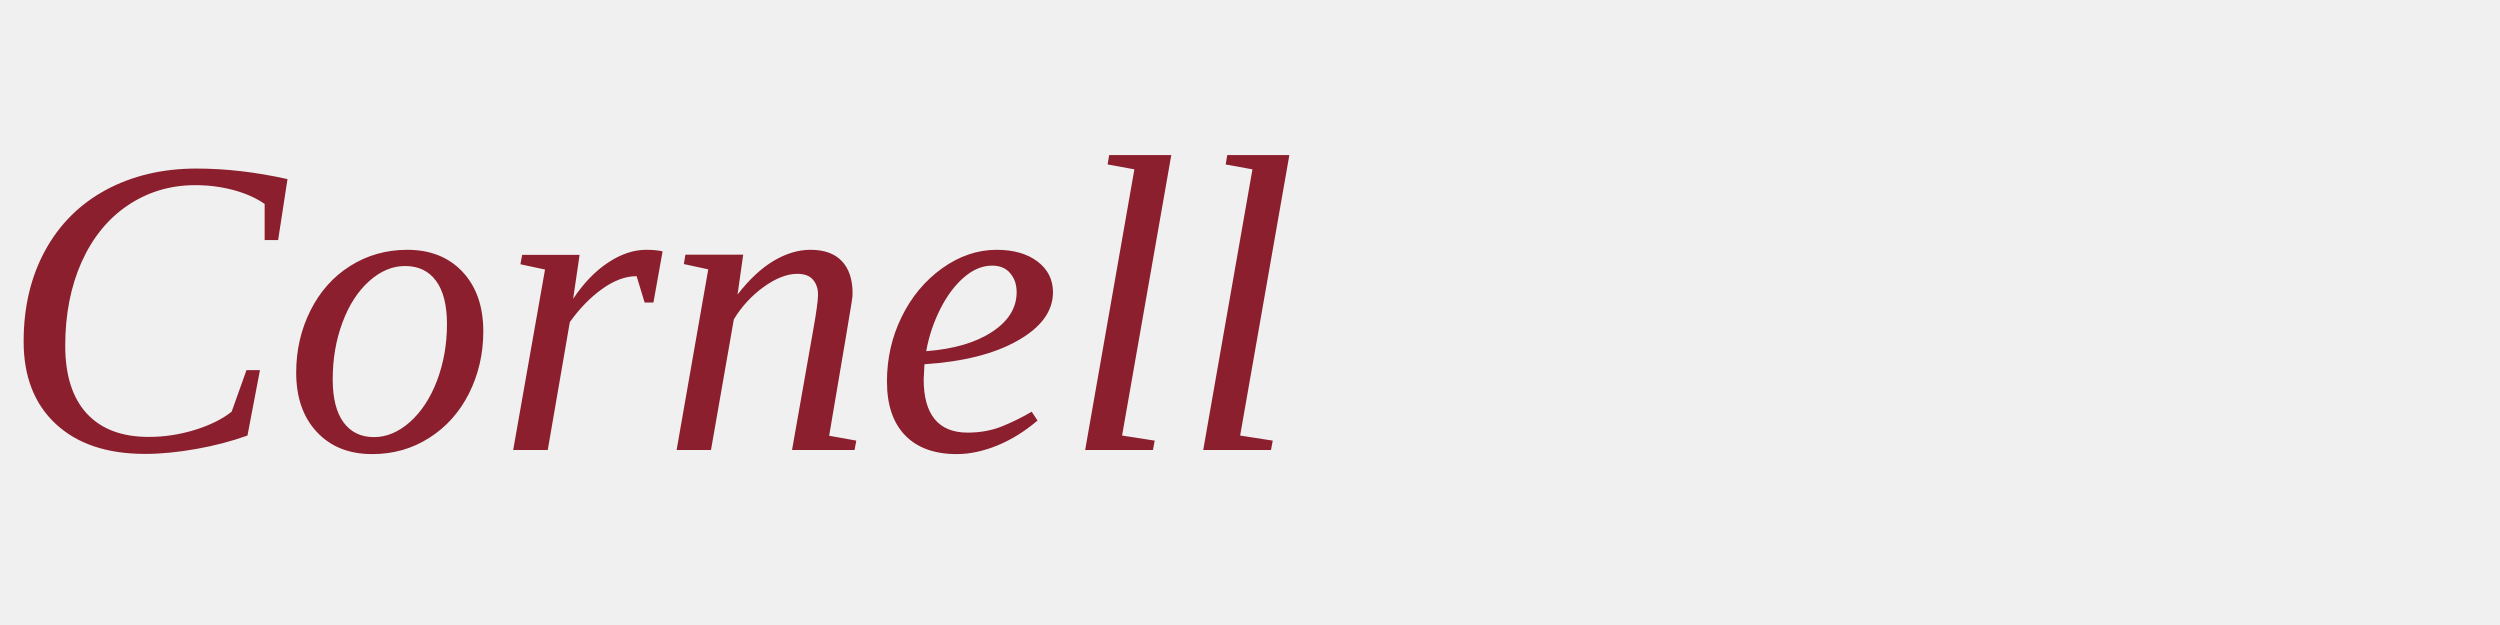
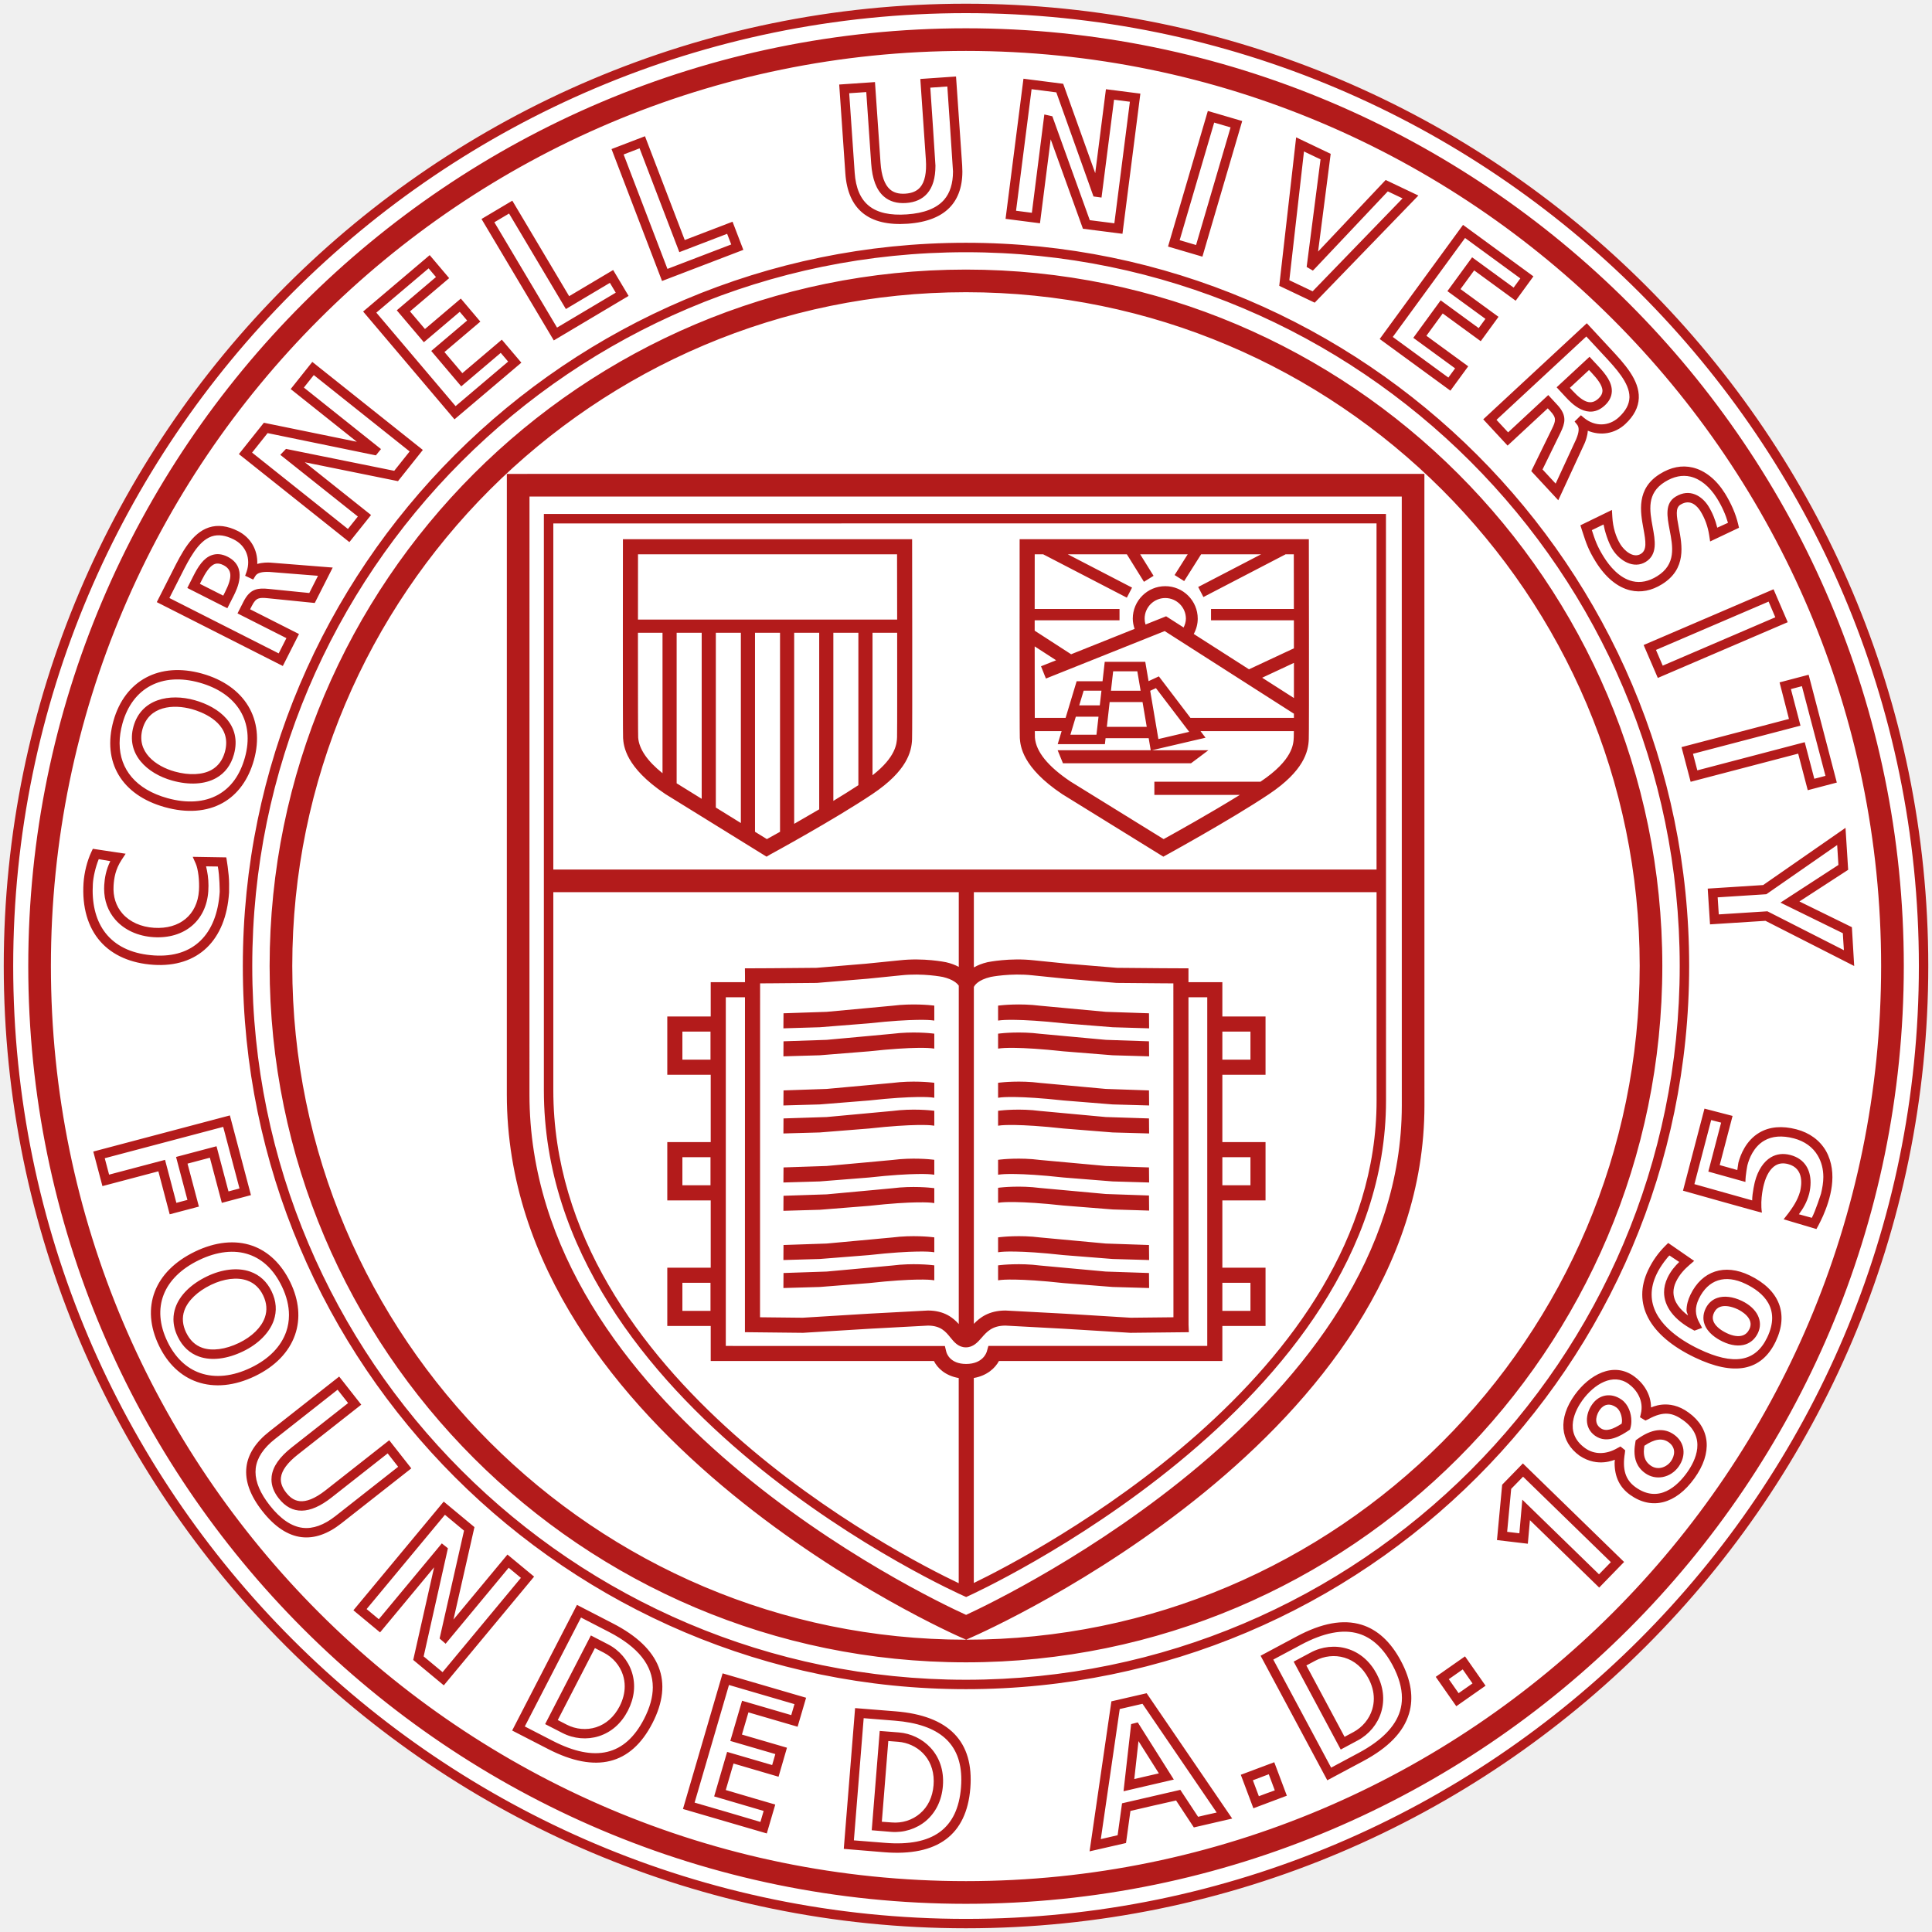
- <svg xmlns="http://www.w3.org/2000/svg" viewBox="0 0 200 50" role="img" aria-label="Cornell">
-   <text x="0" y="36" font-family="'Iowan Old Style', 'Times New Roman', Georgia, serif" font-size="34" font-style="italic" fill="#8b1f2d">Cornell</text>
+ <svg xmlns="http://www.w3.org/2000/svg" width="99" height="99" viewBox="0 0 1090 1090">
+   <circle cx="545" cy="545" r="540" fill="#fff" />
+   <path fill="#b31b1b" d="m738.43 304.22h-163.17s-.10 109.33.10 112.22c.34 4.32 1.25 16.42 23.88 31.57l57.1 35.31s38.11-20.86 59.66-35.31c19.58-13.13 22.16-23.97 22.39-30.98.24-3.4.04-112.81.04-112.81m-67.5 108.67c-4.8 1.13-13.87 3.25-17.39 4.07-.54-3.23-2.61-15.39-4.62-27.23 1.39-.65 2.01-.93 3.24-1.5 2.03 2.66 15.09 19.83 18.77 24.66zm-17.12-31.29s-3.88 1.8-5.81 2.69c-.47-2.74-1.86-10.89-1.86-10.89h-22.87s-.92 8.11-1.24 10.95h-14.61l-6.23 20.67h-17.39c-.03-9.51-.05-24.17-.05-40.34l12.09 7.83-8.52 3.39 2.77 6.92s63.64-25.43 67.01-26.78c3.09 1.97 72.82 46.57 72.82 46.57l.08-.12v2.53h-58.37l-17.82-23.42zm-9.21 14.49c.79 4.66 1.63 9.59 2.37 13.98h-22.51c.48-4.19 1.04-9.17 1.59-13.98h18.55zm-17.82-6.39c.61-5.37 1.1-9.7 1.24-10.97h13.63c.20 1.16.94 5.48 1.87 10.97h-16.74zm-17.9 8.25c1.17-3.85 2.15-7.13 2.5-8.27h10.04c-.32 2.8-.64 5.61-.94 8.27h-11.6zm10.88 6.39c-.56 4.92-1 8.76-1.16 10.19h-14.71c.61-2.02 1.81-5.99 3.07-10.19h12.8zm26.02-55.31c0-6.41 5.22-11.63 11.64-11.63s11.64 5.22 11.64 11.63c0 1.77-.53 3.43-1.28 4.99l-9.88-6.32-11.62 4.64c-.32-1.07-.50-2.17-.50-3.31zm84.23 44.79-17.92-11.46 17.92-8.37v19.83zm-141.44-81.08 47.17 24.45 2.94-5.67-36.23-18.78h33.31l9.64 15.5 5.42-3.37-7.54-12.13h26.8l-7.39 11.69 5.4 3.41 9.55-15.1h33.82l-35.46 18.43 2.94 5.67 46.36-24.1h4.64c.01 9.66.03 20.24.04 30.84h-46.74v6.38h46.75c.01 5.36.01 10.66.01 15.81l-25.34 11.84-31.16-19.93c1.43-2.65 2.24-5.59 2.24-8.65 0-10.1-8.22-18.32-18.32-18.32s-18.33 8.22-18.33 18.32c0 1.99.41 3.91 1.03 5.77l-35.81 14.32-20.56-13.3v-5.86h47.86v-6.38h-47.86c0-10.6.01-21.15.02-30.84h4.8zm122.69 128.2c-.04.03-.09.06-.13.09h-59.86v7.45h48.21c-16.99 10.52-36.67 21.46-42.98 24.93-3.74-2.31-52.52-32.47-52.52-32.47-12.73-8.53-19.5-16.87-20.1-24.8-.02-.37-.04-1.65-.05-3.66h15.12l-2.22 7.37h26.63s.14-1.28.38-3.39h24.32c.65 3.8 1.08 6.38 1.16 6.8h-52.52l3 7.37h72.24c.15-.05 9.82-7.37 9.82-7.37h-31.81l30.19-7.05-2.84-3.73h52.67c-.01 1.85-.03 3.05-.05 3.38-.14 3.85-.44 12.86-18.66 25.08zm-196.66-136.72h-163.16s-.12 109.33.09 112.23c.33 4.31 1.25 16.41 23.88 31.56l57.07 35.31 2.08-1.24c.36-.19 36.06-19.62 57.61-34.07 19.56-13.1 22.15-23.94 22.4-30.96.23-3.5.03-112.83.03-112.83m-8.5 8.52c.02 11.48.04 24.25.06 36.81h-146.23c0-12.57.01-25.3.02-36.81h146.15zm-21.82 130.25c-4.4 2.88-9.18 5.86-14.12 8.86v-94.85h14.12v85.99zm-22.1-85.99v99.61c-4.96 2.92-9.78 5.71-14.12 8.18v-107.79h14.12zm-80.43 0h14.13v93.68c-6.36-3.94-11.63-7.2-14.13-8.75v-84.93zm22.11 0h14.12v107.34c-4.41-2.72-9.31-5.75-14.12-8.74v-98.6zm-43.81 59.14c-.10-1.79-.13-24.32-.13-51.05v-8.09h13.86v79.24c-8.58-6.89-13.24-13.64-13.73-20.1zm72.61 57.27c-.73-.45-3.23-1.99-6.7-4.14v-112.27h14.12v112.29c-3.13 1.75-5.8 3.23-7.42 4.12zm73.44-57.53c-.13 3.46-.52 11.13-13.84 21.51v-80.39h13.9c.02 10.6.02 20.84.02 29.73 0 16.29-.02 28-.08 29.15zm294.12-305.56-18.45-8.78s-29.96 31.73-38.13 40.39c1.52-11.79 7.11-55.14 7.11-55.14l-19.49-9.3-9.53 83.76 20 9.51 58.49-60.44m-72.8 47.78c.38-3.4 7.51-66.124 8.26-72.64 3.32 1.59 7.37 3.509 9.34 4.454-.37 2.859-7.83 60.686-7.83 60.686l3.51 2.07 1.42-1.44s38.38-40.63 40.86-43.26c1.88.89 5.21 2.48 8.32 3.96-4.53 4.68-48.34 49.94-50.74 52.42-2.43-1.16-10.72-5.1-13.14-6.25zm177.99 70.63c2.52-2.34 3.85-4.98 3.95-7.87.19-5.1-3.46-9.76-7.43-14.04l-5.15-5.53-18.56 17.22 5.14 5.54c3.1 3.34 12.53 13.48 22.05 4.68zm-8.91-19.97c.77.83 1.56 1.66 1.56 1.66 2.98 3.22 6.02 6.92 6.02 10.07v.17c-.06 1.46-.79 2.83-2.26 4.19-4.07 3.76-8.16 2.53-14.59-4.39 0 0-.77-.84-1.54-1.66 2.48-2.3 8.34-7.75 10.81-10.04zm-78.2 11.65 10.04-13.74s-20.06-14.65-23.59-17.23c2.03-2.78 7.17-9.82 9.2-12.6 3.46 2.52 21.46 15.66 21.46 15.66l10.02-13.75s-17.98-13.13-21.44-15.65c1.9-2.61 5.81-7.94 7.71-10.55 3.52 2.58 23.42 17.11 23.42 17.11l10.01-13.74-39.72-29.04-47.01 64.38 39.9 29.15zm8.26-86.14c3.53 2.58 27.67 20.22 31.19 22.8-1.32 1.82-2.46 3.38-3.79 5.19-3.52-2.57-23.42-17.09-23.42-17.09l-13.94 19.08s17.99 13.13 21.45 15.65c-1.32 1.82-2.47 3.39-3.8 5.21-3.46-2.53-21.45-15.67-21.45-15.67l-15.44 21.16s20.05 14.64 23.58 17.22c-1.32 1.82-2.47 3.39-3.8 5.2-3.53-2.58-27.82-20.33-31.36-22.92 2.8-3.82 37.98-52 40.78-55.83zm136.9 367.07 1.3 20.17s29.9-1.92 31.28-2c1.26.64 50.06 25.49 50.06 25.49l-1.3-21.9s-23.3-11.4-29.6-14.51c5.9-3.84 27.5-17.86 27.5-17.86l-1.5-23.68s-45.29 31.46-46.46 32.28c-1.4.10-31.28 2.01-31.28 2.01zm33.08 3.17s33.56-23.32 39.96-27.76c.3 4.41.6 9.43.7 11.24-2.4 1.54-32.7 21.25-32.7 21.25s32.6 16.01 35.2 17.26c.1 1.68.3 5.6.6 9.59-6.9-3.5-43.16-21.95-43.16-21.95l-27.44 1.75-.62-9.62 27.46-1.76zm-82.31-197.35c-2.66-4.32-4.25-9.68-4.58-15.48l-.23-3.97-17.79 8.66 1.19 3.7c2.06 6.33 3.29 10.14 7.43 16.8 5.51 8.89 12.3 14.5 19.61 16.21 5.91 1.38 11.93.20 17.86-3.49 13.88-8.63 11.32-21.98 9.44-31.74-1.33-6.95-2.01-11.3.90-13.1 5.67-3.52 9.51.79 11.32 3.66 2.48 3.99 4.18 8.68 4.91 13.55l.53 3.52 16.29-7.73-.49-2.09c-1.35-5.72-3.87-11.54-7.45-17.32-4.84-7.78-11.32-12.96-18.26-14.58-6.05-1.42-12.25-.21-18.41 3.63-13.43 8.34-11.04 21.37-9.3 30.89 1.37 7.4 2.02 12.04-1.46 14.21-4.31 2.66-9.34-1.87-11.51-5.33zm14.29 9.83c6.73-4.19 5.28-12.06 3.88-19.67-1.71-9.34-3.48-19 6.89-25.44 4.93-3.06 9.77-4.06 14.42-2.98 5.56 1.31 10.88 5.65 14.96 12.23 2.89 4.65 4.92 9.27 6.23 13.83-2.05.97-3.83 1.69-6.06 2.75-1.03-4.33-2.71-8.45-4.96-12.09-3.51-5.62-10.49-10.4-18.61-5.36-6.14 3.81-4.7 11.32-3.31 18.59 1.85 9.61 3.76 19.53-7.04 26.24-4.7 2.93-9.36 3.89-13.85 2.84-7.48-1.75-13.01-8.5-16.33-13.84-3.64-5.86-4.81-9.31-6.65-14.99 1.97-.95 3.94-1.91 6.6-3.2.66 3.65 2.53 9.96 5.05 14.04 4.06 6.54 12.03 11.22 18.78 7.05zm-227.69-248.71-19.39-5.68-22.46 76.5 19.4 5.7 22.45-76.52zm-35.29 67.23c1.34-4.54 18.15-61.8 19.48-66.35 2.7.79 6.55 1.93 9.25 2.71-1.33 4.55-18.14 61.81-19.47 66.36-2.7-.79-6.56-1.93-9.26-2.72zm343.76 270.11c-4.6 1.23-60.61 15.89-60.61 15.89l5.14 19.56 60.67-15.88c1 3.93 5.4 20.63 5.4 20.63l16.4-4.31-15.9-60.83-16.4 4.31s4.3 16.71 5.3 20.63zm7.3-18.49c1.2 4.44 12.1 46.17 13.3 50.6-2.2.57-4.1 1.07-6.3 1.64-1-3.93-5.4-20.64-5.4-20.64l-60.6 15.89c-.71-2.72-1.73-6.61-2.45-9.34 4.69-1.22 60.65-15.88 60.65-15.88s-4.4-16.71-5.4-20.63c2.2-.57 4.1-1.06 6.2-1.64zm-81.29-4.65 73.29-31.45-8-18.57-73.29 31.45 8 18.57zm66.29-34.22c-4.33 1.87-59.17 25.41-63.52 27.28-1.11-2.58-2.7-6.27-3.81-8.86 4.35-1.86 59.19-25.41 63.55-27.27 1.11 2.58 2.68 6.27 3.78 8.85zm-646.96-181.31-8.71-14.61s-21.07 12.53-24.83 14.76c-2.48-4.17-32.06-53.88-32.06-53.88l-17.38 10.33 40.78 68.51 42.2-25.11zm-67.44-46.48c2.48 4.17 32.06 53.88 32.06 53.88s21.08-12.54 24.83-14.77c1.16 1.93 2.15 3.6 3.3 5.54-3.76 2.23-29.36 17.47-33.12 19.7-2.42-4.08-32.93-55.35-35.36-59.42 2.41-1.44 5.87-3.49 8.29-4.93zm563.36 130.93s19.41-18.02 22.66-21.03c.72.78 1.46 1.58 1.46 1.58 1.8 1.95 2.6 3.32 2.6 4.89 0 1.34-.58 2.84-1.62 4.95 0 .01-11.74 24.01-11.74 24.01l15.23 16.43 14.86-32.14c.55-1.3 1.63-4.08 1.8-7.09 7.12 2.98 15.17 1.81 21.14-3.74 4.87-4.53 7.44-9.48 7.63-14.71.38-10.2-8.22-19.44-15.81-27.6l-13.52-14.58-58.43 54.21 13.74 14.82zm44.41-61.56c2.51 2.71 9.93 10.71 9.93 10.71 6.76 7.27 14.41 15.49 14.41 23.38 0 .14-.01.29-.01.44-.14 3.82-2.08 7.43-5.95 11.02-5.65 5.25-13.54 5.4-19.64.39l-1.78-1.5-3.57 3.53 1.44 1.79c1.3 1.63 1.1 4.29-.62 8.34.03-.05-8.01 17.32-11.51 24.9-2.68-2.88-5.97-6.42-7.4-7.98 1.36-2.8 10.13-20.74 10.13-20.74 1.35-2.74 2.19-5.08 2.19-7.37 0-2.69-1.16-5.31-4.03-8.39l-5.06-5.47s-19.42 18.03-22.65 21.04c-1.92-2.06-4.65-5-6.56-7.06 3.47-3.23 47.2-43.8 50.68-47.03zm-766.54 124.27c-3.07-1.55-6.01-1.88-8.76-.97-4.85 1.59-7.95 6.62-10.59 11.84l-3.4 6.74 22.58 11.44 3.42-6.73c2.05-4.07 8.3-16.43-3.25-22.32zm-15.66 15.28c.51-1 1.03-2.03 1.03-2.03 1.98-3.91 4.4-8.05 7.35-9.14.06-.03.11-.04.17-.06 1.39-.45 2.92-.23 4.71.67 4.93 2.51 5.2 6.77.93 15.2 0 0-.52 1.02-1.02 2.02-3.01-1.52-10.15-5.13-13.17-6.66zm55.92 28.32s-23.62-11.96-27.58-13.96c.49-.96.98-1.93.98-1.93 1.2-2.36 2.22-3.58 3.69-4.13 1.26-.46 2.86-.43 5.21-.19l26.59 2.69 10.13-19.98-35.31-2.8c-1.4-.07-4.38-.11-7.26.77.32-7.72-3.56-14.86-10.83-18.54-5.94-3-11.47-3.69-16.45-2.06-9.7 3.18-15.39 14.45-20.411 24.4l-8.992 17.73 71.103 36.03 9.13-18.03zm-73.124-20.32c1.672-3.29 6.604-13.02 6.604-13.02 4.48-8.87 9.54-18.89 16.93-21.62.14-.06.28-.10.42-.15 3.64-1.19 7.69-.62 12.39 1.76 6.89 3.48 9.77 10.83 7.18 18.29l-.79 2.19 4.55 2.13 1.19-1.98c1.07-1.78 3.63-2.51 8.03-2.31-.06 0 19.02 1.52 27.34 2.17-1.77 3.52-3.95 7.83-4.92 9.71-3.09-.31-22.97-2.31-22.97-2.31-3.03-.32-5.52-.30-7.66.50-2.53.93-4.58 2.93-6.48 6.68l-3.38 6.64s23.64 11.97 27.59 13.96c-1.27 2.52-3.08 6.09-4.36 8.6-4.22-2.13-57.433-29.1-61.664-31.24zm198.57-132.78-11.02-12.98s-18.93 16.06-22.27 18.9c-2.24-2.64-7.87-9.28-10.1-11.91 3.27-2.78 20.25-17.17 20.25-17.17l-11-13s-16.98 14.4-20.24 17.18c-2.09-2.45-6.36-7.49-8.45-9.95 3.33-2.83 22.11-18.76 22.11-18.76l-10.99-12.98-37.55 31.82 51.54 60.82 37.72-31.97zm-52.32-53.21c1.45 1.72 2.7 3.19 4.15 4.9-3.33 2.83-22.11 18.77-22.11 18.77l15.28 18.01s16.97-14.4 20.24-17.17c1.46 1.72 2.72 3.21 4.17 4.93-3.27 2.76-20.25 17.16-20.25 17.16l16.93 19.98s18.95-16.07 22.28-18.9c1.46 1.72 2.72 3.2 4.18 4.92-3.34 2.83-26.31 22.3-29.65 25.13-3.06-3.62-41.65-49.13-44.72-52.75 3.34-2.83 26.16-22.16 29.5-24.98zm270.18-25.17c11.2-.77 19.49-4.14 24.62-10.04 4.8-5.51 6.89-13.23 6.22-22.948l-3.46-50.082-20.15 1.39 3.13 45.512c.50 7.336-.59 12.598-3.24 15.638-1.86 2.14-4.57 3.3-8.28 3.56-3.72.25-6.57-.53-8.72-2.4-3.04-2.65-4.84-7.716-5.34-15.044l-3.13-45.506-20.18 1.38 3.46 50.087c1.4 20.383 13.2 29.953 35.07 28.453zm-23.26-74.28c.32 4.64 2.76 40.23 2.76 40.23.62 8.91 2.95 15.01 7.15 18.67 3.22 2.8 7.44 4.04 12.55 3.68 5.11-.35 9.11-2.15 11.91-5.35 3.12-3.58 4.66-8.75 4.66-15.727 0-1.195-2.9-43.993-2.9-43.993l9.6-.660s3.2 46.895 3.2 47.895c0 6.795-1.69 12.175-5.04 16.025-4.17 4.79-11.23 7.57-20.99 8.24-18.89 1.3-28.24-6.19-29.44-23.542 0 0-2.42-35.038-3.09-44.818 2.8-.190 6.83-.460 9.63-.650zm-391.63 388.42c9.621 2.69 18.451 2.18 24.861-1.43 4.95-2.78 8.31-7.25 10-13.28 4.66-16.72-8.4-26.79-22.19-30.64-14.003-3.91-30.085-.84-34.468 14.82-4.363 15.67 7.805 26.62 21.797 30.53zm-16.699-29.1c3.625-12.99 17.32-14.13 27.95-11.16 4.87 1.37 19.26 6.46 19.26 18.99 0 1.59-.23 3.3-.74 5.14-1.3 4.63-3.82 8.02-7.5 10.1-5.11 2.87-12.71 3.21-20.845.94-10.625-2.97-21.746-11.04-18.125-24.01zm332.88-286.18s-22.9 8.77-26.97 10.33c-1.74-4.53-22.43-58.56-22.43-58.56l-18.88 7.24 28.5 74.43 45.87-17.56-6.09-15.88zm-36.73 26.62c-1.7-4.43-23.03-60.144-24.72-64.56 2.62-1.01 6.38-2.45 9-3.46 1.74 4.532 22.43 58.57 22.43 58.57s22.9-8.79 26.97-10.35c.81 2.1 1.5 3.91 2.31 6.01-4.09 1.56-31.91 12.23-35.99 13.79zm266.82-98.89-19.43-2.48s-4.28 33.58-6.04 47.347c-4.91-13.707-18.07-50.417-18.07-50.417l-22.42-2.86-10.1 79.06 19.42 2.5s4.29-33.63 6.04-47.38c4.93 13.656 18.19 50.46 18.19 50.46l22.31 2.85 10.1-79.08zm-28.54 71.4c-1.04-2.89-21.12-58.62-21.12-58.62l-4.53-1.01s-6.42 50.7-7.03 55.46c-2.69-.34-6.23-.80-8.92-1.15.60-4.69 8.16-63.88 8.76-68.58 3.44.44 11.71 1.5 13.96 1.79 1.04 2.89 20.97 58.73 20.97 58.73l4.53.62s6.46-50.44 7.07-55.2c2.69.34 6.24.79 8.93 1.14-.60 4.69-8.16 63.88-8.76 68.58-3.43-.43-11.61-1.48-13.86-1.76zm-438.64 79.96-12.2 15.32s26.48 21.09 37.33 29.74c-14.26-2.92-52.46-10.73-52.46-10.73l-14.09 17.68 62.34 49.66 12.22-15.29s-26.53-21.12-37.38-29.76c14.23 2.88 52.58 10.66 52.58 10.66l14.02-17.61-62.36-49.67zm46.22 61.44c-3.01-.60-61.06-12.36-61.06-12.36l-3.22 3.34s40 31.81 43.76 34.81c-1.69 2.12-3.92 4.9-5.61 7.02-3.7-2.95-50.37-40.13-54.07-43.08 2.16-2.71 7.35-9.24 8.76-11 3.02.61 61.08 12.56 61.08 12.56l2.89-3.55s-39.76-31.72-43.51-34.7c1.68-2.12 3.9-4.93 5.6-7.05 3.7 2.96 50.37 40.14 54.08 43.09-2.16 2.71-7.29 9.16-8.7 10.92zm-129.49 189.74c12.45 3.49 23.79 2.65 32.79-2.41 8.38-4.72 14.45-13.06 17.54-24.12 6.4-22.89-5.11-42.04-29.29-48.8-23.95-6.69-43.529 3.77-49.954 26.65l-.004.01c-6.477 23.24 4.601 41.89 28.918 48.67zm-23.821-47.25c5.614-20.09 22.258-28.9 43.441-22.98 21.41 5.97 31.23 22.17 25.62 42.27-2.74 9.83-7.81 16.87-15.05 20.94-7.75 4.36-17.7 5.03-28.768 1.93-17.372-4.84-26.872-16.07-26.872-30.97 0-3.54.536-7.28 1.629-11.19zm17.559 136.22c24.902 1.61 40.822-13.67 42.572-40.83 0 0 .02-2.1.02-4.95 0-5.82-1.59-14.83-1.59-14.83l-18.94-.32 1.68 3.77c1.4 3.17 2.19 9.72 1.84 15.24-.89 13.71-10.83 21.96-25.316 21.04-7.368-.47-13.696-3.31-17.817-8-3.687-4.19-5.429-9.67-5.035-15.82.266-4.17 1.008-9.15 4.539-14.52l2.266-3.45-18.508-2.78-.840 1.78c-2.379 5.06-4.027 11.63-4.414 17.57-.867 13.5 2.418 24.89 9.492 32.93 6.86 7.8 17.25 12.35 30.051 13.17zm-34.27-45.76c.239-3.65 1.352-8.98 3.313-13.85 1.977.30 3.781.70 6.523 1.12-2.433 4.96-3.179 9.55-3.425 13.46-.047.69-.067 1.38-.067 2.06 0 6.74 2.192 12.8 6.406 17.58 5.055 5.75 12.672 9.22 21.446 9.79 17.426 1.11 29.846-9.32 30.926-25.98.07-1.03.10-2.09.10-3.14 0-3.95-.57-7.64-1.36-10.83 2.65.04 4.56.06 6.63.09 1.07 5.45 1.07 14.29 1.07 14.29-1.56 24.22-15.03 37.3-36.956 35.89-11.527-.74-20.422-4.57-26.418-11.38-5.469-6.21-8.309-14.9-8.309-25.27 0-1.25.039-2.53.121-3.83zm757.63 447.48 11.59 16.58 16.51-11.58-11.59-16.56-16.51 11.56zm12.89 9.21c-1.62-2.3-3.92-5.6-5.52-7.9 2.28-1.61 5.55-3.89 7.85-5.51 1.61 2.31 3.91 5.6 5.52 7.91-2.29 1.6-5.55 3.89-7.85 5.5zm-122.88 46.04 7.1 18.9 18.88-7.1-7.1-18.88-18.88 7.08zm10.19 12.1c-.98-2.6-2.4-6.4-3.38-9 2.62-1 6.35-2.4 8.97-3.4.99 2.7 2.4 6.4 3.4 9.1-2.63.9-6.36 2.3-8.99 3.3zm57.83-96.79c-10.36-3.13-22.33-.93-36.63 6.71l-20.22 10.82 37.63 70.26 20.22-10.79c14.28-7.64 22.74-16.39 25.88-26.76 2.73-9.01 1.18-19.06-4.61-29.86-5.77-10.8-13.27-17.65-22.27-20.38zm21.82 48.7c-2.68 8.84-10.52 16.78-23.31 23.63 0 0-12.03 6.43-15.56 8.33-2.23-4.18-30.41-56.78-32.64-60.96 3.53-1.88 15.56-8.32 15.56-8.32 12.8-6.87 23.77-8.99 32.59-6.31 7.62 2.3 14.06 8.29 19.16 17.81 3.51 6.56 5.27 12.74 5.27 18.43 0 2.56-.36 5.03-1.07 7.39zm223.62-328.17c-8.1-2.12-15.12-1.5-20.84 1.84-7.66 4.49-10.74 12.6-11.9 17.05 0 0-.31 2.11-.60 4.08-3.04-.86-7.22-2.03-9.93-2.79 1.09-4.16 7.26-27.74 7.26-27.74l-15.85-4.12-12.12 46.3s43.81 12.38 44.52 12.38c-1.18-7.91 1.17-16.09 1.17-16.09 1.33-5.11 3.67-8.86 6.59-10.58 2-1.18 4.3-1.42 7-.72 9.4 2.46 7.5 12.41 6.8 15.41-1.5 5.4-4.5 9.39-6.6 12.3l-2.7 3.45 18.5 5.49s1.7-2.89 3.8-7.57c3.8-8.81 8.7-23.72 1.6-36.46-3.5-6.07-9.3-10.3-16.7-12.23zm13.9 36.24s-3.1 9.8-5.2 13.69c-2.1-.59-4.5-1.2-7.3-2 2.2-2.99 4.5-6.56 5.8-11.57.5-2.02.8-4.2.8-6.37 0-6.66-2.9-13.27-11.4-15.5-4-1.05-7.7-.62-10.94 1.27-4.17 2.44-7.39 7.35-9.07 13.81 0 .01-1.54 6.16-1.54 10.53-4.73-1.33-28.59-8.04-32.6-9.17 1.08-4.13 8.37-31.96 9.47-36.16 2.04.52 3.57.92 5.61 1.46-1.1 4.22-7.22 27.62-7.22 27.62s20.93 5.86 20.93 5.84c0-3.96 1.14-9.47 1.14-9.47.95-3.65 3.44-10.3 9.45-13.81 4.46-2.61 10.07-3.05 16.77-1.29 6 1.57 10.7 4.95 13.5 9.78 2 3.42 3.1 7.47 3.1 11.98 0 2.94-.5 6.08-1.3 9.36zm-40.31 46.16c-14.09-6.77-26.88-2.58-33.39 10.95-1.45 3.02-2.18 5.97-2.18 8.88 0 .93.64 1.83.78 2.76-4.04-3.05-8.16-7.41-8.16-13.11 0-1.83.43-3.79 1.42-5.86 2.11-4.37 4.94-7.17 7.67-9.55l2.59-2.23-14.65-10.12-1.56 1.54c-4.02 3.99-7.2 8.46-9.7 13.66-9.11 18.99.43 37 26.19 49.36 22.33 10.7 37.7 7.71 45.7-8.93 7.5-15.66 2.1-29.26-14.71-37.35zm9.92 35.06c-6.65 13.85-18.92 15.9-38.62 6.45-10.82-5.2-26.57-15.41-26.57-30.71 0-3.58.87-7.45 2.86-11.59 2.01-4.4 6.78-10.41 7.25-10.41.15.16 3.41 2.23 5.46 3.64-2.34 2.3-4.71 4.97-6.6 8.9-1.31 2.74-1.95 5.5-1.95 8.19 0 8.01 5.65 15.56 16.23 21.16l.93.49 4.31-1.56-1.43-2.68c-2.63-4.59-2.76-8.81-.42-13.71 5.25-10.9 14.85-13.98 26.34-8.46 9.92 4.75 20.1 13.87 12.21 30.29zm-369.98 205.27-12.31 84.63 20.56-4.7s2.1-15.2 2.49-18.1c2.94-.7 22.81-5.3 25.76-5.9 1.63 2.4 10.02 15.2 10.02 15.2l21.64-5-48.27-70.71-19.89 4.58zm48.91 65.13c-1.63-2.5-10.02-15.2-10.02-15.2l-32.88 7.6s-2.09 15.1-2.49 18c-1.98.5-5.93 1.4-9.49 2.2.98-6.7 10.21-70.14 10.68-73.39 2.47-.57 10.38-2.39 12.84-2.96 1.85 2.71 38.01 55.65 41.86 61.35-3.77.8-8.42 1.9-10.5 2.4zm171.56-187.35-2.93 31.23 17.41 2.07s.75-8.53 1.18-13.3c6.5 6.33 39.08 38.03 39.08 38.03l14.05-14.45-57.1-55.59-11.69 12.01zm61.32 43.68c-1.95 2.01-4.73 4.86-6.68 6.87-3.45-3.36-43.27-42.11-43.27-42.11s-1.34 15.21-1.67 18.96c-2.38-.29-4.6-.55-6.89-.82.39-4.07 2.13-22.67 2.28-24.24.88-.90 4.55-4.67 6.7-6.87 3.39 3.3 46.14 44.91 49.53 48.21zm73.95-147.37c-5.14-2.45-10.11-3.04-14.01-1.66-2.86 1.01-5.1 3.07-6.48 5.96-.83 1.71-1.24 3.47-1.24 5.21 0 1.2.20 2.4.61 3.56 1.72 4.91 6.52 8.07 10.24 9.86 4.74 2.28 9.39 2.82 13.1 1.52 2.96-1.04 5.31-3.22 6.8-6.33 3.2-6.7-.42-13.98-9.02-18.12zm4.25 15.84c-.89 1.85-2.12 3.03-3.78 3.62-2.37.83-5.6.37-9.06-1.3h-.01c-3.98-1.91-6.66-4.34-7.53-6.84-.54-1.51-.40-3.06.41-4.72.79-1.66 1.92-2.73 3.47-3.28 2.54-.89 6.16-.37 9.96 1.45 1.6.77 9.46 4.94 6.54 11.07zm-72.06 39.92s.01 0 .01.01l-.01-.01c-2.82-2.03-6.03-2.89-9.05-2.4-2.98.48-5.61 2.18-7.58 4.94-3.91 5.45-4.64 13.29 1.53 17.72 7 5.03 15.05-.32 18.94-2.89l.81-.55.27-.94c.34-1.17.51-2.5.51-3.88 0-4.4-1.74-9.36-5.43-12zm-.05 13.51c-4.86 3.11-8.83 4.71-11.96 2.45-4.04-2.9-2.11-7.87-.33-10.34 1.14-1.58 2.57-2.55 4.13-2.8 1.65-.26 3.42.24 5.12 1.46l.01.01c2.12 1.52 3.23 4.81 3.23 7.69 0 .55-.12 1.03-.20 1.53zm8.79 8.76-.86.63-.19 1.05c-.27 1.56-.51 3.31-.51 5.15 0 4.24 1.24 8.87 6 12.29 5.99 4.32 14.27 2.75 18.85-3.57 4.57-6.36 3.55-13.8-2.45-18.11-5.78-4.17-12.79-3.31-20.84 2.56zm19 12.45c-2.48 3.44-7.46 5.27-11.46 2.38h-.01c-2.6-1.86-3.8-4.29-3.8-7.94 0-.89.16-2.16.30-3.2 5.65-3.84 10.11-4.56 13.72-1.96 4.36 3.13 3.4 7.74 1.25 10.72zm10.01-27.48c-11.4-8.39-21.23-2.65-21.23-2.92 0-7.76-4.62-14-9.56-17.56-11.78-8.47-25.3-.82-33.48 10.5-9.46 13.14-8.4 26.28 2.75 34.32 10.58 7.04 19.93 1.99 19.9 2.29-.07.61-.15 1.23-.15 1.81 0 7.83 2.87 13.73 8.68 17.92 12.23 8.8 25.83 5.32 36.36-9.31 10.29-14.31 9.07-28.16-3.27-37.05zm-1.02 33.97c-5.13 7.12-15.72 17.64-28.98 8.09-5.67-4.08-7.52-10.01-5.98-19.22l.17-1.58-2.65-2.15-1.62.87c-6.46 3.78-13.15 3.8-18.35.06-12.44-8.95-5.23-21.81-1.55-26.93 6.64-9.2 17.29-15.64 26.1-9.3 4.54 3.27 8.74 9.44 6.9 16.91l-.46 1.91 3.07 1.85 1.48-.68c9-5 14.08-3.6 19.8.50 13.42 9.66 7.06 22.74 2.07 29.67zm-191.63 99.23c-6.73-2.04-14.23-1.25-20.56 2.16l-9.63 5.14 26.55 49.6 9.64-5.17c6.34-3.39 11.16-9.21 13.19-15.94 2.13-7.03 1.23-14.51-2.59-21.64s-9.56-12.03-16.6-14.15zm14.13 34.25c-1.63 5.41-5.51 10.07-10.63 12.82 0 0-2.83 1.52-4.97 2.66-2.13-3.95-19.44-36.3-21.56-40.26 2.16-1.15 4.97-2.66 4.97-2.66 5.1-2.74 11.13-3.38 16.53-1.74 5.67 1.7 10.33 5.71 13.47 11.58 2.05 3.81 3.09 7.73 3.09 11.56 0 2.05-.31 4.07-.90 6.04zm-487.89-87.36s-21.57 25.98-30.46 36.68c3.23-14.23 11.84-52.16 11.84-52.16l-17.34-14.4-50.95 61.33 15.04 12.47s21.62-26.04 30.49-36.71c-3.2 14.2-11.78 52.25-11.78 52.25l17.25 14.33 50.95-61.34-15.04-12.45zm-36.6 66.35c-2.66-2.21-8.95-7.44-10.68-8.88.67-3 13.69-61.02 13.69-61.02l-3.44-2.74s-32.47 39.08-35.54 42.77c-2.08-1.73-4.8-3.99-6.89-5.72 3.03-3.65 41.16-49.55 44.19-53.2 2.67 2.22 9.03 7.51 10.77 8.96-.68 2.99-13.78 60.86-13.78 60.86l3.4 2.93s32.52-39.18 35.58-42.87c2.08 1.73 4.8 3.99 6.89 5.72-3.03 3.64-41.16 49.55-44.19 53.19zm-83.24-190.32c3.2-9.15 2.28-19.39-2.65-29.61-5.01-10.35-12.44-17.5-21.51-20.67-9.64-3.36-20.82-2.2-32.3 3.34-22.973 11.11-30.746 31.46-20.285 53.11 4.887 10.14 12.295 17.18 21.415 20.37 9.89 3.45 21.21 2.32 32.76-3.24 11.36-5.48 19.17-13.54 22.57-23.3zm-53.58 21.54c-7.78-2.71-14.138-8.82-18.4-17.68-9.179-18.99-2.519-36.2 17.82-46.03 10.2-4.92 19.97-6 28.26-3.11 7.83 2.73 14.04 8.77 18.48 17.97 2.66 5.5 4 10.96 4 16.17 0 3.25-.52 6.4-1.57 9.4-2.94 8.41-9.81 15.42-19.88 20.27-10.25 4.95-20.18 6-28.71 3.01zm106.72 37.94-35.83 28.18c-12.82 10.06-18.68 6-22.36 1.33-2.28-2.9-3.23-5.68-2.9-8.48.48-4.01 3.67-8.34 9.47-12.91l35.84-28.19-12.46-15.86-39.45 31.04c-7.68 6.03-12.01 12.78-12.87 20.04-.93 7.75 2.1 16.12 9.02 24.89 6.9 8.78 14.32 13.7 22.06 14.63 7.26.87 14.82-1.75 22.49-7.79l39.45-31.01-12.46-15.87zm-30.26 42.72c-6.52 5.14-12.78 7.39-18.59 6.69-6.3-.75-12.53-5.01-18.54-12.64-5.35-6.79-8.05-13.13-8.05-18.89 0-.70.04-1.41.12-2.1.70-5.82 4.36-11.38 10.9-16.51 0 0 27.59-21.71 35.29-27.78 1.73 2.21 4.19 5.34 5.93 7.54-3.67 2.88-31.7 24.93-31.7 24.93-7.04 5.54-10.78 10.91-11.44 16.44-.07.57-.10 1.14-.10 1.72 0 3.62 1.37 7.21 4.1 10.66 7.4 9.41 17.42 9.25 29.77-.44 0 0 24.51-19.28 31.69-24.92 1.72 2.21 4.19 5.35 5.92 7.55-3.71 2.92-35.3 27.75-35.3 27.75zm-36.09-126.71c-2.66-5.52-6.75-9.27-12.13-11.16-6.91-2.41-15.8-1.42-24.36 2.71-9.03 4.36-15.34 10.59-17.76 17.55-.75 2.17-1.133 4.37-1.133 6.6 0 3.25.805 6.55 2.413 9.88 2.7 5.6 6.78 9.38 12.12 11.25 6.95 2.42 15.74 1.36 24.76-3 8.56-4.12 14.85-10.46 17.27-17.36 1.88-5.4 1.48-10.94-1.18-16.47zm-3.82 14.72c-1.95 5.6-7.27 10.83-14.57 14.35-7.63 3.69-15.18 4.7-20.72 2.76-3.96-1.38-7.02-4.26-9.09-8.55h-.01c-2.07-4.29-2.43-8.48-1.04-12.44 1.93-5.54 7.41-10.84 15.06-14.53 7.31-3.52 14.72-4.43 20.32-2.47 4.01 1.4 7.08 4.24 9.1 8.46 2.04 4.22 2.36 8.4.95 12.42zm-53.688-58.2 16.478-4.35s-5.34-20.16-6.42-24.24c3.11-.84 9.49-2.52 12.61-3.34 1.09 4.14 6.74 25.47 6.74 25.47l16.44-4.36-11.89-44.97-77.067 20.39 5.16 19.49s27.242-7.2 31.563-8.34c1.074 4.09 6.386 24.25 6.386 24.25zm-36.644-31.64c4.582-1.22 62.262-16.48 66.832-17.69 1.11 4.17 8.09 30.59 9.2 34.76-2.17.57-4.04 1.07-6.22 1.65-1.1-4.14-6.75-25.48-6.75-25.48l-22.828 6.04s5.328 20.15 6.418 24.24c-2.18.58-4.06 1.08-6.238 1.65-1.078-4.09-6.395-24.25-6.395-24.25s-27.246 7.2-31.562 8.34c-.719-2.7-1.739-6.56-2.457-9.26zm326.22 367.15 47.3 13.8 4.78-16.3s-23.74-6.9-27.93-8.2c.97-3.3 3.4-11.64 4.37-14.95 4.11 1.2 25.41 7.45 25.41 7.45l4.75-16.37s-21.29-6.21-25.41-7.42c.91-3.09 2.77-9.43 3.67-12.52 4.18 1.23 27.74 8.1 27.74 8.1l4.8-16.35-47.11-13.76-22.37 76.52zm62.91-59.16c-.63 2.15-1.18 4.03-1.81 6.19-4.19-1.22-27.75-8.1-27.75-8.1l-6.64 22.68s21.31 6.21 25.41 7.41c-.62 2.16-1.16 4.03-1.8 6.19-4.11-1.2-25.4-7.42-25.4-7.42l-7.32 25.11s23.72 7 27.92 8.2c-.63 2.2-1.18 4-1.81 6.2-4.19-1.3-32.95-9.7-37.14-10.9 1.33-4.5 18.06-61.81 19.39-66.36 4.19 1.23 32.76 9.57 36.95 10.8zm58.99 15.98-10.89-.85-4.51 56.03 10.9.9c7.16.6 14.35-1.7 19.7-6.2 5.6-4.8 8.9-11.6 9.55-19.7 1.47-18.17-11.66-29.11-24.75-30.18zm19.48 29.78c-.54 6.7-3.2 12.2-7.7 16-4.3 3.7-10.08 5.5-15.86 5 0 0-3.2-.2-5.62-.4.36-4.5 3.3-41.07 3.65-45.54 2.45.18 5.63.43 5.63.43 10.22.84 20 8.68 20 22.21 0 .7-.03 1.5-.10 2.3zm-21.39-41.69-22.87-1.83-6.39 79.42 22.85 1.9c30.1 2.4 46.43-9.8 48.55-36.1 2.11-26.37-12.07-40.97-42.14-43.39zm36.87 42.99c-1.87 23.2-15.88 33.4-42.85 31.2 0 0-12.3-1-17.58-1.4.37-4.7 5.16-64.21 5.53-68.93 4 .32 17.61 1.41 17.61 1.41 25.17 2.02 37.47 12.91 37.47 33.22 0 1.4-.06 2.9-.18 4.5zm95.99-35.79-4.29 37.89 28.38-6.6-20.35-32.26-3.74.97zm4.15 9.59c3.98 6.31 9.16 14.53 11.5 18.2-3.95.9-9.92 2.3-13.87 3.2.48-4.33 1.55-13.98 2.37-21.4zm-296.43-66.34-20.37-10.51-36.56 70.88 20.42 10.51c26.82 13.76 46.56 8.89 58.68-14.59 12.12-23.51 4.66-42.45-22.17-56.29zm17.47 53.86c-10.65 20.66-27.52 24.68-51.56 12.31 0 0-10.99-5.65-15.71-8.09 2.18-4.2 29.53-57.25 31.71-61.46 3.56 1.83 15.67 8.08 15.67 8.08 16.6 8.57 24.84 18.89 24.84 31.27 0 5.54-1.65 11.5-4.95 17.89zm-20.28-42.11-9.71-5.02-25.81 50.02 9.74 5c6.39 3.3 13.9 3.96 20.61 1.81 6.99-2.24 12.64-7.2 16.34-14.39 3.71-7.2 4.5-14.7 2.26-21.7-2.14-6.7-7.04-12.42-13.43-15.72zm6.47 35c-3.05 5.9-7.63 9.98-13.25 11.78-5.38 1.72-11.42 1.19-16.58-1.48 0 0-2.86-1.47-5.03-2.59 2.06-3.99 18.9-36.6 20.95-40.6 2.18 1.13 5.02 2.59 5.02 2.59 5.16 2.66 9.1 7.26 10.81 12.63.66 2.07.99 4.2.99 6.37 0 3.73-.98 7.55-2.91 11.3zm153.88-292.31c.05-.01-9.49.89-9.49.89l-27.52 2.54-24.37.81-.06 8.48 20.53-.59 27.76-2.21c25.72-2.86 34.96-1.79 35.05-1.79l1.79.23v-8.42l-1.4-.15c-.45-.06-10.9-1.25-22.29.21m0 27.76c.05-.02-11.28 1.05-11.28 1.05l-25.73 2.37c-.01 0-24.37.83-24.37.83l-.06 8.48 20.53-.59 27.76-2.2c25.73-2.87 34.97-1.83 35.06-1.82l1.78.22v-8.4l-1.4-.16c-.45-.06-10.9-1.24-22.29.22zm0 15.82c.07 0-17.15 1.59-17.15 1.59l-19.86 1.82c-.01 0-24.37.82-24.37.82l-.06 8.47 20.53-.59 27.76-2.19c25.73-2.85 34.97-1.81 35.05-1.8l1.79.22v-8.43l-1.41-.16c-.44-.05-10.89-1.21-22.28.25zm0-59.54c.06-.01-14.06 1.3-14.06 1.3l-22.94 2.08c-.01 0-24.37.82-24.37.82l-.07 8.5 20.53-.60 27.76-2.21c25.72-2.85 34.97-1.8 35.05-1.79l1.79.21v-8.41l-1.4-.16c-.45-.06-10.9-1.23-22.29.26zm0-71.19c.05-.01-10.96 1.02-10.96 1.02l-26.05 2.39-24.37.83-.06 8.48 20.53-.60 27.76-2.23c25.72-2.82 34.97-1.76 35.05-1.75l1.79.21v-8.42l-1.41-.16c-.44-.06-10.89-1.22-22.28.23zm0-15.83c.06-.01-13.04 1.22-13.04 1.22l-23.97 2.22-24.37.82-.06 8.49 20.54-.62 27.75-2.21c25.73-2.82 34.97-1.78 35.06-1.77l1.78.21v-8.43l-1.41-.15c-.44-.06-10.89-1.22-22.28.22zm0 43.55c.05-.01-10.25.94-10.25.94l-26.75 2.44c-.01 0-24.37.84-24.37.84l-.07 8.49 20.52-.58c.01 0 27.77-2.23 27.77-2.23 25.72-2.84 34.96-1.77 35.05-1.76l1.79.23v-8.45l-1.4-.16c-.45-.05-10.9-1.24-22.29.24zm0 15.82c.07-.01-19.47 1.8-19.47 1.8l-17.56 1.62c-.03 0-24.35.79-24.35.79l-.06 8.48 20.52-.57 27.77-2.22c25.73-2.85 34.97-1.82 35.06-1.81l1.78.22v-8.41l-1.4-.16c-.45-.05-10.9-1.24-22.29.26zm96.55-33.65c.02 0 27.8 2.23 27.8 2.23l20.54.60-.08-8.48-24.37-.83-37.1-3.42c-11.29-1.44-21.8-.28-22.24-.22l-1.42.16v8.42l1.79-.21c.09-.01 9.39-1.07 35.08 1.75zm0-15.82c.02.02 27.8 2.23 27.8 2.23l20.54.62-.08-8.49-24.36-.82-37.11-3.45c-11.29-1.43-21.81-.27-22.24-.21l-1.42.15v8.43l1.79-.21c.09-.01 9.39-1.05 35.08 1.75zm0 87c.02.01 27.8 2.22 27.8 2.22l20.54.60-.08-8.5-24.36-.82c-.02 0-37.12-3.39-37.12-3.39-11.28-1.48-21.79-.31-22.23-.25l-1.42.16v8.41l1.79-.21c.09-.01 9.39-1.06 35.08 1.78zm-293.13-374.34v325.11c0 180.01 234.8 284.4 237.17 285.44l1.08.47 1.07-.48c2.36-1.06 235.8-107.14 235.8-279.58l-.03-330.97-475.09.01zm5.33 5.33c5.22 0 459.21-.02 464.44-.02 0 2.95.01 105.92.01 195.29h-464.45v-195.27zm237.26 261.54c.40-.89 2.23-3.96 9.54-5.69.01 0 11.19-2.25 23.45-.91.08.01 18.84 1.92 18.84 1.92l28.69 2.37 25.63.22s3.35.02 6.41.04c0 7.93.04 180.5.04 188.38-5.93.07-24.11.26-24.11.26l-37.02-2.27-33.64-1.8c-9.34.02-14.43 3.97-17.83 7.52v-190.04zm-8.54 336.36c-32.78-15.57-228.72-115.53-228.72-278.12v-111.74h228.75v42.16c-1.87-1.03-4.19-1.94-7.14-2.63-.62-.13-12.7-2.59-26.28-1.08l-18.87 1.9-27.94 2.33c-.02 0-25.43.22-25.43.22l-15 .07.05 4.24v3.56h-19.34v19.37h-24.5v32.87h24.5v37.99h-24.5v32.89h24.5v37.97h-24.5v32.89h24.5v19.76h125.93c1.97 3.94 6.38 8.3 13.99 9.6v115.75zm.03-337.11v190.91c-3.15-3.51-8.13-7.62-17.38-7.64l-33.62 1.8-37.05 2.27s-16.34-.17-24.08-.26c0-7.88.03-180.45.04-188.38 3.07-.02 6.42-.04 6.42-.04l25.63-.22 28.66-2.37 18.82-1.91c12.27-1.35 23.48.91 23.58.93 5.8 1.37 8.09 3.61 8.98 4.91zm-140.07 25.9v15.84h-15.86v-15.84h15.86zm0 70.86v15.86h-15.86v-15.86h15.86zm0 70.86v15.86h-15.86v-15.86h15.86zm144.22 45.8c-9.24-.01-11.02-6.16-11.19-6.86l-.80-3.25-123.6-.06v-196.71h10.82l-.03 188.96 32.79.35 37.63-2.3 32.83-1.77c7.25.02 10 3.41 12.66 6.69 2.12 2.61 4.52 5.58 8.75 5.58 4.14 0 6.67-2.89 8.9-5.44 2.91-3.35 5.94-6.81 13.44-6.83l32.86 1.77 37.6 2.3c.02 0 32.99-.35 32.99-.35l-.17-4.21-.04-184.75h10.6v196.71h-123.48l-.89 3.15c-.21.72-2.27 7.01-11.67 7.02zm4.33 123.58v-115.66c7.59-1.33 12.1-5.68 14.18-9.58h126.05v-19.76h24.36v-32.89h-24.36v-37.97h24.36v-32.89h-24.36v-37.99h24.36v-32.87h-24.36v-19.37h-19.12v-7.8l-14.94-.07-25.43-.22-27.97-2.33-18.9-1.91c-13.58-1.5-25.65.97-26.14 1.06-3.26.77-5.71 1.81-7.7 2.95v-42.45h227.2c0 63.83.01 117.59.01 117.59 0 155.31-194.03 256.06-227.24 272.16zm140.23-153.52v-15.86h15.85v15.86h-15.85zm0-70.86v-15.86h15.85v15.86h-15.85zm0-70.88v-15.84h15.85v15.84h-15.85zm-403.68-330.47-.01 350.08c0 194.16 254.05 305.42 256.62 306.53l2.54 1.09 2.53-1.11c10.46-4.57 256.01-114.14 256.01-300.26l-.02-356.35-517.67.02zm259.1 643.72c-24.19-11.02-246.34-117.11-246.34-293.64 0 0 .02-325.01.02-337.31 12.29 0 479.83-.01 492.12-.01 0 12.31.02 343.57.02 343.57 0 168.92-221.65 276.21-245.82 287.39zm-.08-759c-216.62 0-392.86 176.25-392.86 392.89s176.24 392.88 392.86 392.88c216.64 0 392.88-176.24 392.88-392.88s-176.24-392.89-392.88-392.89zm0 773c-209.58 0-380.08-170.51-380.08-380.11 0-209.59 170.5-380.12 380.08-380.12 209.6 0 380.11 170.53 380.11 380.12 0 209.6-170.51 380.11-380.11 380.11zm55-244.95c.02.01 27.79 2.21 27.79 2.21.01 0 20.55.64 20.55.64l-.08-8.51-24.36-.85c-.02 0-37.12-3.4-37.12-3.4-11.28-1.47-21.79-.32-22.23-.26l-1.42.16v8.46l1.79-.22c.09-.01 9.39-1.07 35.08 1.77zm0-59.28c.02.01 27.79 2.24 27.79 2.24.01 0 20.55.58 20.55.58l-.08-8.49-24.36-.84c-.01 0-37.11-3.39-37.11-3.39-11.29-1.47-21.81-.28-22.25-.23l-1.41.16v8.45l1.79-.23c.10-.01 9.39-1.07 35.08 1.75zm0 15.82c.02.01 27.8 2.23 27.8 2.23l20.54.57-.08-8.48-24.38-.79-37.11-3.43c-11.27-1.49-21.78-.30-22.23-.25l-1.41.16v8.41l1.79-.22c.09-.01 9.39-1.04 35.08 1.8zm0 87.21c.02.01 27.79 2.2 27.79 2.2.01 0 20.55.59 20.55.59l-.08-8.47-24.38-.82-37.11-3.41c-11.27-1.46-21.78-.30-22.22-.25l-1.42.16v8.43l1.79-.22c.09-.01 9.39-1.05 35.08 1.79zm0-15.79c.02 0 27.79 2.2 27.79 2.2.01 0 20.55.59 20.55.59l-.08-8.48-24.38-.83-37.09-3.44c-11.29-1.44-21.8-.26-22.25-.20l-1.41.16v8.4l1.79-.22c.09-.01 9.39-1.05 35.08 1.82zm-584.03-163.1c0 291.72 237.32 529.1 529.03 529.1 291.73 0 529.12-237.38 529.12-529.1s-237.39-529.04-529.12-529.04c-291.71 0-529.03 237.32-529.03 529.04m12.773 0c0-284.67 231.59-516.27 516.26-516.27 284.69 0 516.32 231.6 516.32 516.27 0 284.68-231.63 516.3-516.32 516.3-284.67 0-516.26-231.62-516.26-516.3zm108.28 0c0 224.97 183.02 408 407.98 408 224.98 0 408.02-183.03 408.02-408.02 0-224.97-183.04-408.01-408.02-408.01-224.96 0-407.98 183.04-407.98 408.03m5.32 0c0-222.05 180.64-402.7 402.66-402.7 222.05 0 402.69 180.64 402.69 402.68 0 222.05-180.64 402.71-402.69 402.71-222.02 0-402.66-180.65-402.66-402.69zm-140.2 0c0 299.35 243.52 542.9 542.86 542.9 299.36 0 542.92-243.55 542.92-542.9 0-299.36-243.56-542.91-542.92-542.91-299.32 0-542.86 243.55-542.86 542.91m5.329 0c0-296.43 241.14-537.59 537.53-537.59 296.42 0 537.62 241.16 537.62 537.59 0 296.42-241.2 537.6-537.62 537.6-296.39 0-537.53-241.18-537.53-537.6z" />
</svg>
